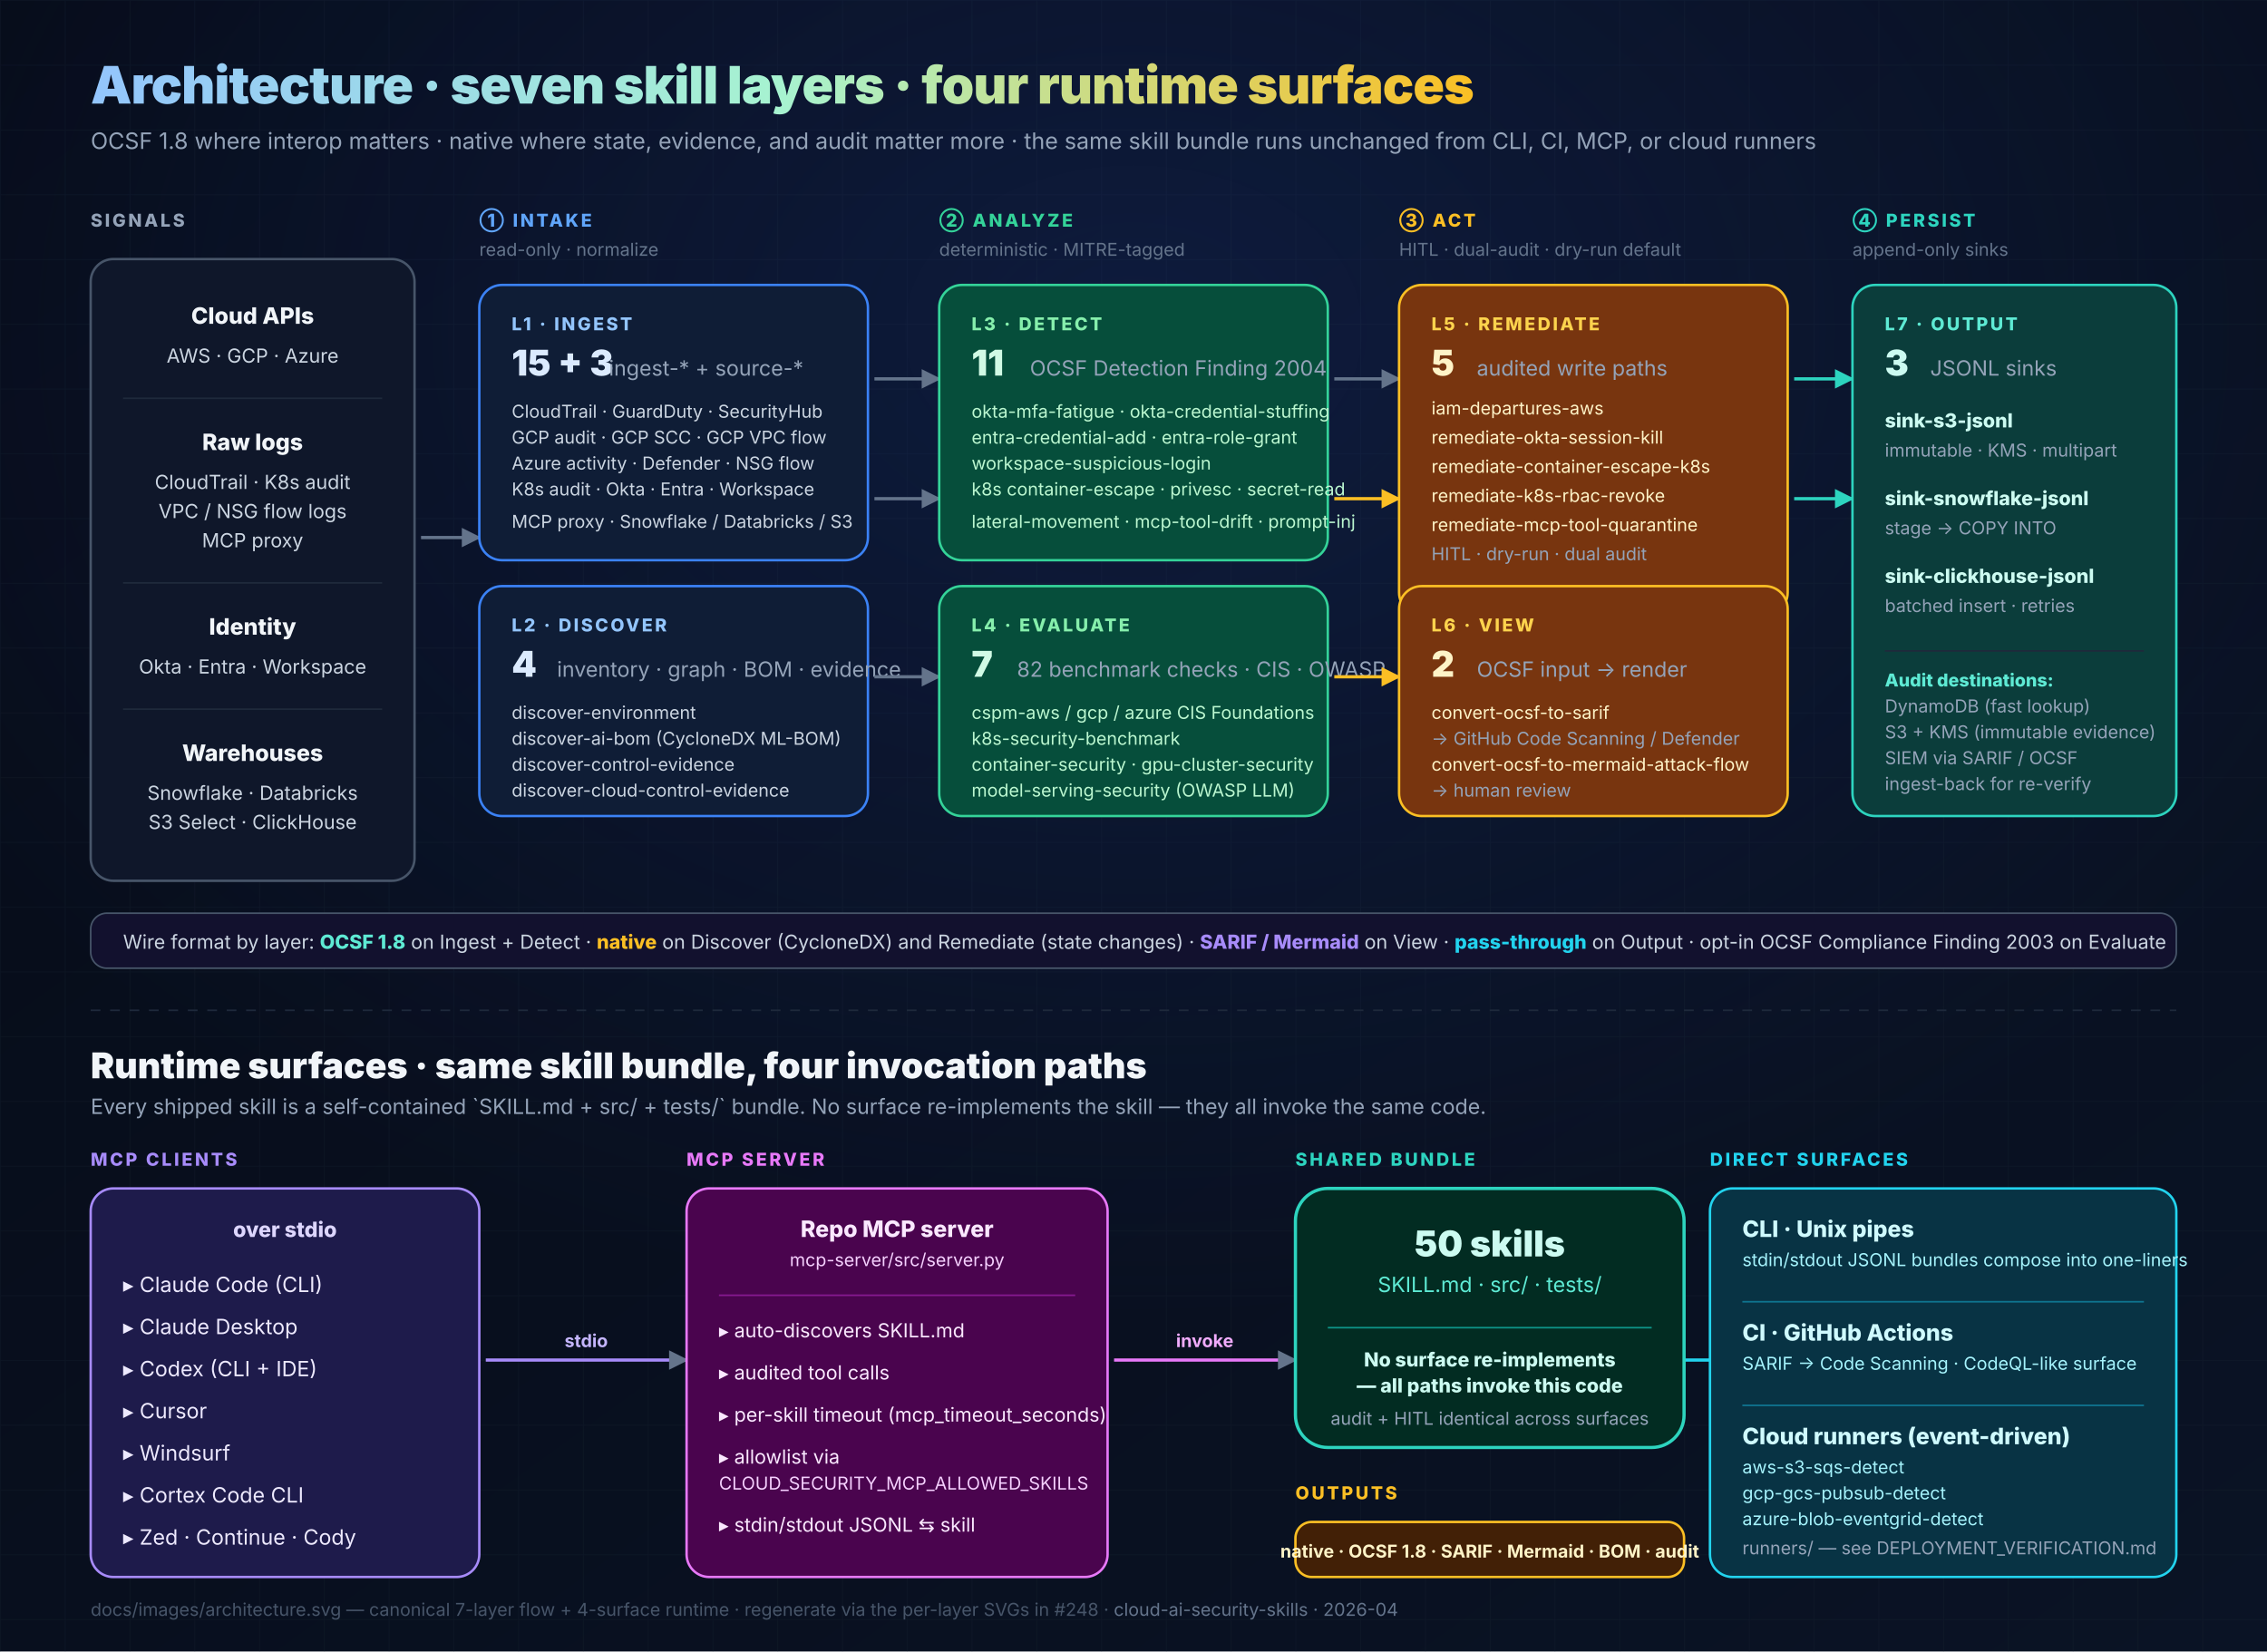
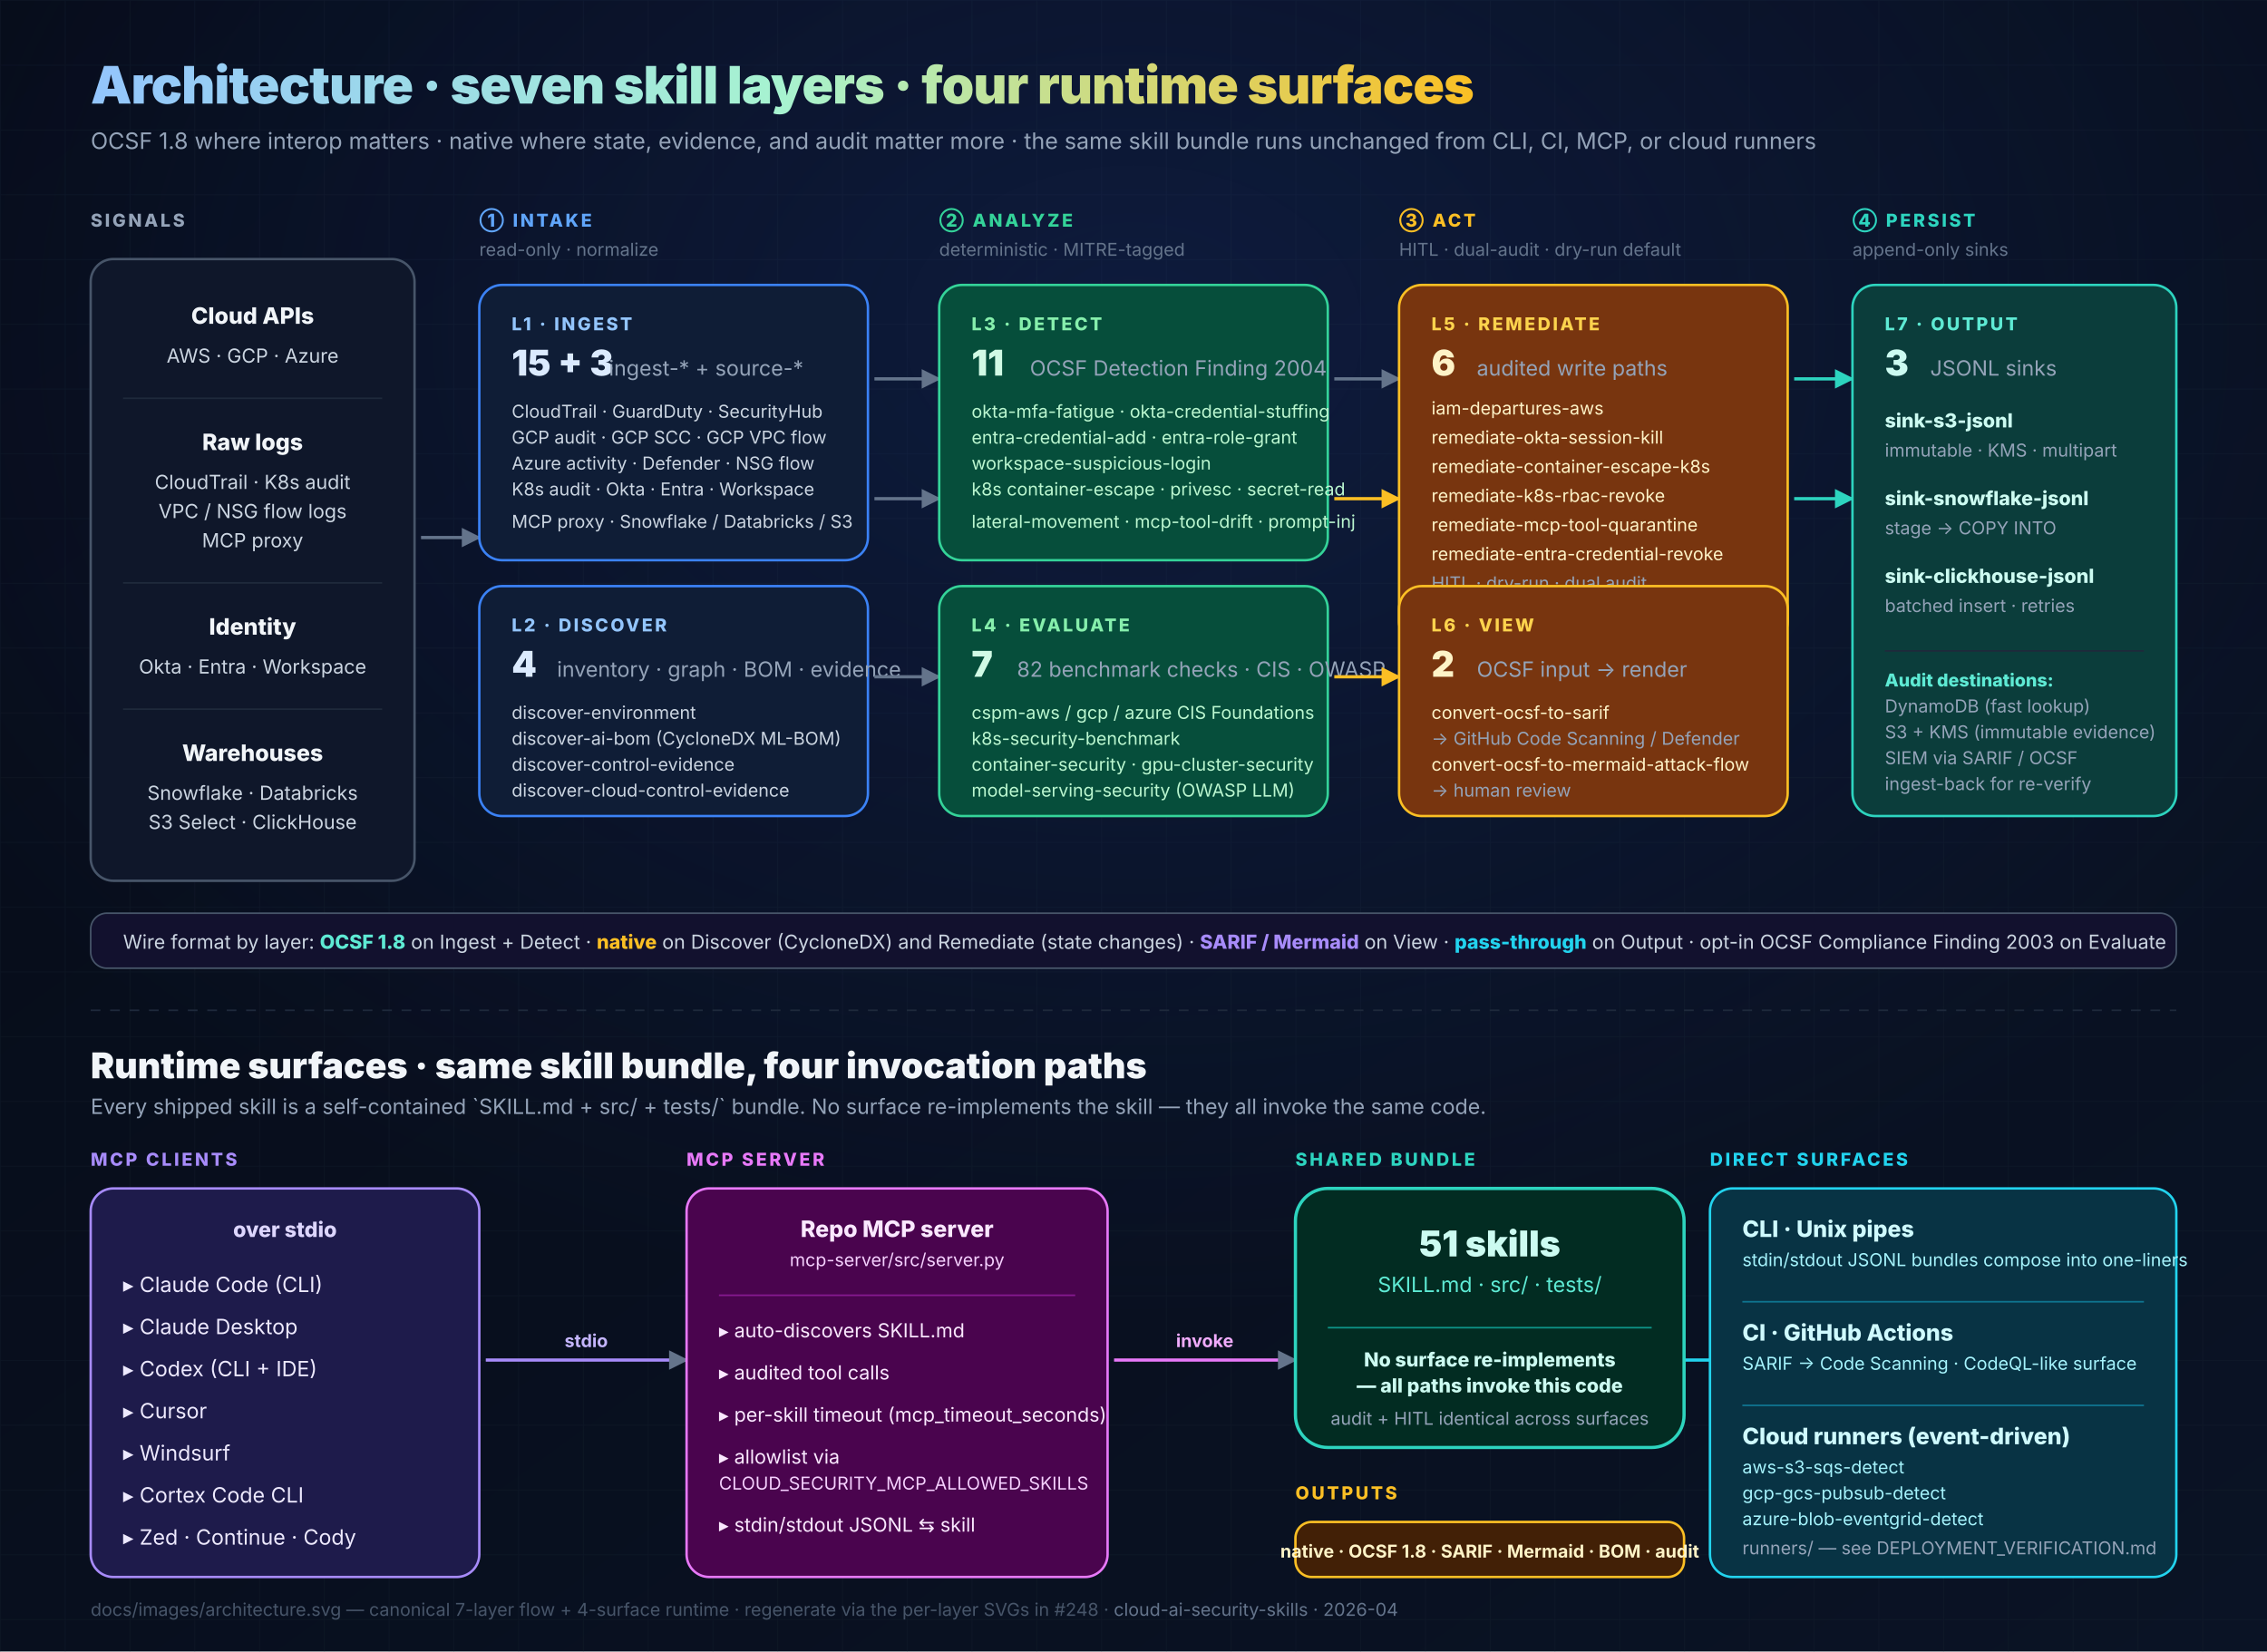
<svg xmlns="http://www.w3.org/2000/svg" width="1400" height="1020" viewBox="0 0 1400 1020" role="img" aria-labelledby="arch-title arch-desc">
  <defs>
    <linearGradient id="archBg" x1="0" y1="0" x2="1" y2="1">
      <stop offset="0%" stop-color="#060b17" />
      <stop offset="100%" stop-color="#0a1325" />
    </linearGradient>
    <radialGradient id="archGlow" cx="50%" cy="20%" r="60%">
      <stop offset="0%" stop-color="#1e3a8a" stop-opacity="0.3" />
      <stop offset="100%" stop-color="#1e3a8a" stop-opacity="0" />
    </radialGradient>
    <linearGradient id="archTitle" x1="0" y1="0" x2="1" y2="0">
      <stop offset="0%" stop-color="#93c5fd" />
      <stop offset="50%" stop-color="#a7f3d0" />
      <stop offset="100%" stop-color="#fbbf24" />
    </linearGradient>
    <pattern id="archGrid" x="0" y="0" width="40" height="40" patternUnits="userSpaceOnUse">
      <path d="M40 0H0V40" fill="none" stroke="#1e293b" stroke-opacity="0.25" stroke-width="1" />
    </pattern>
    <marker id="archArrow" viewBox="0 0 10 10" refX="9" refY="5" markerWidth="6" markerHeight="6" orient="auto">
      <path d="M 0 0 L 10 5 L 0 10 z" fill="#64748b" />
    </marker>
    <marker id="archArrowAmber" viewBox="0 0 10 10" refX="9" refY="5" markerWidth="6" markerHeight="6" orient="auto">
      <path d="M 0 0 L 10 5 L 0 10 z" fill="#fbbf24" />
    </marker>
    <marker id="archArrowTeal" viewBox="0 0 10 10" refX="9" refY="5" markerWidth="6" markerHeight="6" orient="auto">
      <path d="M 0 0 L 10 5 L 0 10 z" fill="#2dd4bf" />
    </marker>
  </defs>
  <rect width="1400" height="1020" fill="url(#archBg)" />
  <rect width="1400" height="1020" fill="url(#archGrid)" />
  <rect width="1400" height="1020" fill="url(#archGlow)" />
  <g font-family="Inter, system-ui, sans-serif">
    <text x="56" y="64" font-size="32" font-weight="900" fill="url(#archTitle)" letter-spacing="-0.5">
      Architecture · seven skill layers · four runtime surfaces
    </text>
    <text x="56" y="92" font-size="14" fill="#94a3b8">
      OCSF 1.8 where interop matters · native where state, evidence, and audit matter more · the same skill bundle runs unchanged from CLI, CI, MCP, or cloud runners
    </text>
    <g transform="translate(56,140)">
      <text x="0" y="0" font-size="11" font-weight="800" letter-spacing="1.5" fill="#94a3b8">SIGNALS</text>
      <rect x="0" y="20" width="200" height="384" rx="14" fill="#0f172a" stroke="#475569" stroke-width="1.5" />
      <text x="100" y="60" text-anchor="middle" font-size="14" font-weight="800" fill="#f1f5f9">Cloud APIs</text>
      <text x="100" y="84" text-anchor="middle" font-size="12" fill="#cbd5e1">AWS · GCP · Azure</text>
      <line x1="20" y1="106" x2="180" y2="106" stroke="#1e293b" stroke-width="1" />
      <text x="100" y="138" text-anchor="middle" font-size="14" font-weight="800" fill="#f1f5f9">Raw logs</text>
      <text x="100" y="162" text-anchor="middle" font-size="12" fill="#cbd5e1">CloudTrail · K8s audit</text>
      <text x="100" y="180" text-anchor="middle" font-size="12" fill="#cbd5e1">VPC / NSG flow logs</text>
      <text x="100" y="198" text-anchor="middle" font-size="12" fill="#cbd5e1">MCP proxy</text>
      <line x1="20" y1="220" x2="180" y2="220" stroke="#1e293b" stroke-width="1" />
      <text x="100" y="252" text-anchor="middle" font-size="14" font-weight="800" fill="#f1f5f9">Identity</text>
      <text x="100" y="276" text-anchor="middle" font-size="12" fill="#cbd5e1">Okta · Entra · Workspace</text>
      <line x1="20" y1="298" x2="180" y2="298" stroke="#1e293b" stroke-width="1" />
      <text x="100" y="330" text-anchor="middle" font-size="14" font-weight="800" fill="#f1f5f9">Warehouses</text>
      <text x="100" y="354" text-anchor="middle" font-size="12" fill="#cbd5e1">Snowflake · Databricks</text>
      <text x="100" y="372" text-anchor="middle" font-size="12" fill="#cbd5e1">S3 Select · ClickHouse</text>
    </g>
    <path d="M260,332 L296,332" stroke="#64748b" stroke-width="2" fill="none" marker-end="url(#archArrow)" />
    <g transform="translate(296,140)">
      <text x="0" y="0" font-size="11" font-weight="800" letter-spacing="1.5" fill="#60a5fa">① INTAKE</text>
      <text x="0" y="18" font-size="11" fill="#64748b">read-only · normalize</text>
      <rect x="0" y="36" width="240" height="170" rx="14" fill="#0f1d36" stroke="#3b82f6" stroke-width="1.5" />
      <text x="20" y="64" font-size="11" font-weight="800" letter-spacing="1.4" fill="#93c5fd">L1 · INGEST</text>
      <text x="20" y="92" font-size="22" font-weight="900" fill="#dbeafe">15 + 3</text>
      <text x="80" y="92" font-size="13" fill="#94a3b8">ingest-* + source-*</text>
      <text x="20" y="118" font-size="11" fill="#cbd5e1">CloudTrail · GuardDuty · SecurityHub</text>
      <text x="20" y="134" font-size="11" fill="#cbd5e1">GCP audit · GCP SCC · GCP VPC flow</text>
      <text x="20" y="150" font-size="11" fill="#cbd5e1">Azure activity · Defender · NSG flow</text>
      <text x="20" y="166" font-size="11" fill="#cbd5e1">K8s audit · Okta · Entra · Workspace</text>
      <text x="20" y="186" font-size="11" fill="#cbd5e1">MCP proxy · Snowflake / Databricks / S3</text>
      <rect x="0" y="222" width="240" height="142" rx="14" fill="#0f1d36" stroke="#3b82f6" stroke-width="1.5" />
      <text x="20" y="250" font-size="11" font-weight="800" letter-spacing="1.4" fill="#93c5fd">L2 · DISCOVER</text>
      <text x="20" y="278" font-size="22" font-weight="900" fill="#dbeafe">4</text>
      <text x="48" y="278" font-size="13" fill="#94a3b8">inventory · graph · BOM · evidence</text>
      <text x="20" y="304" font-size="11" fill="#cbd5e1">discover-environment</text>
      <text x="20" y="320" font-size="11" fill="#cbd5e1">discover-ai-bom (CycloneDX ML-BOM)</text>
      <text x="20" y="336" font-size="11" fill="#cbd5e1">discover-control-evidence</text>
      <text x="20" y="352" font-size="11" fill="#cbd5e1">discover-cloud-control-evidence</text>
    </g>
    <path d="M540,234 L580,234" stroke="#64748b" stroke-width="2" fill="none" marker-end="url(#archArrow)" />
    <path d="M540,308 L580,308" stroke="#64748b" stroke-width="2" fill="none" marker-end="url(#archArrow)" />
    <path d="M540,418 L580,418" stroke="#64748b" stroke-width="2" fill="none" marker-end="url(#archArrow)" />
    <g transform="translate(580,140)">
      <text x="0" y="0" font-size="11" font-weight="800" letter-spacing="1.5" fill="#34d399">② ANALYZE</text>
      <text x="0" y="18" font-size="11" fill="#64748b">deterministic · MITRE-tagged</text>
      <rect x="0" y="36" width="240" height="170" rx="14" fill="#064e3b" stroke="#34d399" stroke-width="1.5" />
      <text x="20" y="64" font-size="11" font-weight="800" letter-spacing="1.4" fill="#86efac">L3 · DETECT</text>
      <text x="20" y="92" font-size="22" font-weight="900" fill="#d1fae5">11</text>
      <text x="56" y="92" font-size="13" fill="#94a3b8">OCSF Detection Finding 2004</text>
      <text x="20" y="118" font-size="11" fill="#bbf7d0">okta-mfa-fatigue · okta-credential-stuffing</text>
      <text x="20" y="134" font-size="11" fill="#bbf7d0">entra-credential-add · entra-role-grant</text>
      <text x="20" y="150" font-size="11" fill="#bbf7d0">workspace-suspicious-login</text>
      <text x="20" y="166" font-size="11" fill="#bbf7d0">k8s container-escape · privesc · secret-read</text>
      <text x="20" y="186" font-size="11" fill="#bbf7d0">lateral-movement · mcp-tool-drift · prompt-inj</text>
      <rect x="0" y="222" width="240" height="142" rx="14" fill="#064e3b" stroke="#34d399" stroke-width="1.5" />
      <text x="20" y="250" font-size="11" font-weight="800" letter-spacing="1.4" fill="#86efac">L4 · EVALUATE</text>
      <text x="20" y="278" font-size="22" font-weight="900" fill="#d1fae5">7</text>
      <text x="48" y="278" font-size="13" fill="#94a3b8">82 benchmark checks · CIS · OWASP</text>
      <text x="20" y="304" font-size="11" fill="#bbf7d0">cspm-aws / gcp / azure CIS Foundations</text>
      <text x="20" y="320" font-size="11" fill="#bbf7d0">k8s-security-benchmark</text>
      <text x="20" y="336" font-size="11" fill="#bbf7d0">container-security · gpu-cluster-security</text>
      <text x="20" y="352" font-size="11" fill="#bbf7d0">model-serving-security (OWASP LLM)</text>
    </g>
    <path d="M824,234 L864,234" stroke="#64748b" stroke-width="2" fill="none" marker-end="url(#archArrow)" />
    <path d="M824,308 L864,308" stroke="#fbbf24" stroke-width="2" fill="none" marker-end="url(#archArrowAmber)" />
    <path d="M824,418 L864,418" stroke="#fbbf24" stroke-width="2" fill="none" marker-end="url(#archArrowAmber)" />
    <g transform="translate(864,140)">
      <text x="0" y="0" font-size="11" font-weight="800" letter-spacing="1.5" fill="#fbbf24">③ ACT</text>
      <text x="0" y="18" font-size="11" fill="#64748b">HITL · dual-audit · dry-run default</text>
-       <rect x="0" y="36" width="240" height="204" rx="14" fill="#78350f" stroke="#fbbf24" stroke-width="1.5" />
+       <rect x="0" y="36" width="240" height="222" rx="14" fill="#78350f" stroke="#fbbf24" stroke-width="1.5" />
      <text x="20" y="64" font-size="11" font-weight="800" letter-spacing="1.4" fill="#fcd34d">L5 · REMEDIATE</text>
-       <text x="20" y="92" font-size="22" font-weight="900" fill="#fef3c7">5</text>
+       <text x="20" y="92" font-size="22" font-weight="900" fill="#fef3c7">6</text>
      <text x="48" y="92" font-size="13" fill="#94a3b8">audited write paths</text>
      <text x="20" y="116" font-size="11" fill="#fef3c7">iam-departures-aws</text>
      <text x="20" y="134" font-size="11" fill="#fef3c7">remediate-okta-session-kill</text>
      <text x="20" y="152" font-size="11" fill="#fef3c7">remediate-container-escape-k8s</text>
      <text x="20" y="170" font-size="11" fill="#fef3c7">remediate-k8s-rbac-revoke</text>
      <text x="20" y="188" font-size="11" fill="#fef3c7">remediate-mcp-tool-quarantine</text>
-       <text x="20" y="206" font-size="11" fill="#94a3b8">  HITL · dry-run · dual audit</text>
+       <text x="20" y="206" font-size="11" fill="#fef3c7">remediate-entra-credential-revoke</text>
+       <text x="20" y="224" font-size="11" fill="#94a3b8">  HITL · dry-run · dual audit</text>
      <rect x="0" y="222" width="240" height="142" rx="14" fill="#78350f" stroke="#fbbf24" stroke-width="1.5" />
      <text x="20" y="250" font-size="11" font-weight="800" letter-spacing="1.4" fill="#fcd34d">L6 · VIEW</text>
      <text x="20" y="278" font-size="22" font-weight="900" fill="#fef3c7">2</text>
      <text x="48" y="278" font-size="13" fill="#94a3b8">OCSF input → render</text>
      <text x="20" y="304" font-size="11" fill="#fef3c7">convert-ocsf-to-sarif</text>
      <text x="20" y="320" font-size="11" fill="#94a3b8">  → GitHub Code Scanning / Defender</text>
      <text x="20" y="336" font-size="11" fill="#fef3c7">convert-ocsf-to-mermaid-attack-flow</text>
      <text x="20" y="352" font-size="11" fill="#94a3b8">  → human review</text>
    </g>
    <path d="M1108,234 L1144,234" stroke="#2dd4bf" stroke-width="2" fill="none" marker-end="url(#archArrowTeal)" />
    <path d="M1108,308 L1144,308" stroke="#2dd4bf" stroke-width="2" fill="none" marker-end="url(#archArrowTeal)" />
    <g transform="translate(1144,140)">
      <text x="0" y="0" font-size="11" font-weight="800" letter-spacing="1.5" fill="#2dd4bf">④ PERSIST</text>
      <text x="0" y="18" font-size="11" fill="#64748b">append-only sinks</text>
      <rect x="0" y="36" width="200" height="328" rx="14" fill="#0b3d3b" stroke="#2dd4bf" stroke-width="1.5" />
      <text x="20" y="64" font-size="11" font-weight="800" letter-spacing="1.4" fill="#5eead4">L7 · OUTPUT</text>
      <text x="20" y="92" font-size="22" font-weight="900" fill="#ccfbf1">3</text>
      <text x="48" y="92" font-size="13" fill="#94a3b8">JSONL sinks</text>
      <text x="20" y="124" font-size="12" font-weight="800" fill="#ccfbf1">sink-s3-jsonl</text>
      <text x="20" y="142" font-size="11" fill="#94a3b8">immutable · KMS · multipart</text>
      <text x="20" y="172" font-size="12" font-weight="800" fill="#ccfbf1">sink-snowflake-jsonl</text>
      <text x="20" y="190" font-size="11" fill="#94a3b8">stage → COPY INTO</text>
      <text x="20" y="220" font-size="12" font-weight="800" fill="#ccfbf1">sink-clickhouse-jsonl</text>
      <text x="20" y="238" font-size="11" fill="#94a3b8">batched insert · retries</text>
      <line x1="20" y1="262" x2="180" y2="262" stroke="#1e293b" stroke-width="1" />
      <text x="20" y="284" font-size="11" font-weight="800" fill="#5eead4">Audit destinations:</text>
      <text x="20" y="300" font-size="11" fill="#94a3b8">DynamoDB (fast lookup)</text>
      <text x="20" y="316" font-size="11" fill="#94a3b8">S3 + KMS (immutable evidence)</text>
      <text x="20" y="332" font-size="11" fill="#94a3b8">SIEM via SARIF / OCSF</text>
      <text x="20" y="348" font-size="11" fill="#94a3b8">ingest-back for re-verify</text>
    </g>
    <g transform="translate(56,564)">
      <rect x="0" y="0" width="1288" height="34" rx="10" fill="#12112e" stroke="#475569" stroke-width="1" />
      <text x="20" y="22" font-size="12" fill="#cbd5e1">
        Wire format by layer: <tspan font-weight="800" fill="#5eead4">OCSF 1.8</tspan> on Ingest + Detect ·
        <tspan font-weight="800" fill="#fbbf24">native</tspan> on Discover (CycloneDX) and Remediate (state changes) ·
        <tspan font-weight="800" fill="#a78bfa">SARIF / Mermaid</tspan> on View ·
        <tspan font-weight="800" fill="#22d3ee">pass-through</tspan> on Output ·
        opt-in OCSF Compliance Finding 2003 on Evaluate
      </text>
    </g>
    <line x1="56" y1="624" x2="1344" y2="624" stroke="#1e293b" stroke-width="1" stroke-dasharray="6 6" />
    <text x="56" y="666" font-size="22" font-weight="900" fill="#f1f5f9">
      Runtime surfaces · same skill bundle, four invocation paths
    </text>
    <text x="56" y="688" font-size="13" fill="#94a3b8">
      Every shipped skill is a self-contained `SKILL.md + src/ + tests/` bundle. No surface re-implements the skill — they all invoke the same code.
    </text>
    <g transform="translate(56,720)">
      <text x="0" y="0" font-size="11" font-weight="800" letter-spacing="1.5" fill="#a78bfa">MCP CLIENTS</text>
      <rect x="0" y="14" width="240" height="240" rx="14" fill="#1e1b4b" stroke="#a78bfa" stroke-width="1.5" />
      <text x="120" y="44" text-anchor="middle" font-size="13" font-weight="800" fill="#ddd6fe">over stdio</text>
      <g font-size="13" fill="#ede9fe">
        <text x="20" y="78">▸ Claude Code (CLI)</text>
        <text x="20" y="104">▸ Claude Desktop</text>
        <text x="20" y="130">▸ Codex (CLI + IDE)</text>
        <text x="20" y="156">▸ Cursor</text>
        <text x="20" y="182">▸ Windsurf</text>
        <text x="20" y="208">▸ Cortex Code CLI</text>
        <text x="20" y="234">▸ Zed · Continue · Cody</text>
      </g>
    </g>
    <path d="M300,840 L424,840" stroke="#a78bfa" stroke-width="2" fill="none" marker-end="url(#archArrow)" />
    <text x="362" y="832" text-anchor="middle" font-size="11" font-weight="700" fill="#c4b5fd">stdio</text>
    <g transform="translate(424,720)">
      <text x="0" y="0" font-size="11" font-weight="800" letter-spacing="1.5" fill="#e879f9">MCP SERVER</text>
      <rect x="0" y="14" width="260" height="240" rx="14" fill="#4a044e" stroke="#e879f9" stroke-width="1.5" />
      <text x="130" y="44" text-anchor="middle" font-size="14" font-weight="800" fill="#fae8ff">Repo MCP server</text>
      <text x="130" y="62" text-anchor="middle" font-size="11" fill="#f5d0fe">mcp-server/src/server.py</text>
      <line x1="20" y1="80" x2="240" y2="80" stroke="#86198f" stroke-width="1" />
      <g font-size="12" fill="#fae8ff">
        <text x="20" y="106">▸ auto-discovers SKILL.md</text>
        <text x="20" y="132">▸ audited tool calls</text>
        <text x="20" y="158">▸ per-skill timeout (mcp_timeout_seconds)</text>
        <text x="20" y="184">▸ allowlist via</text>
        <text x="20" y="200" font-size="11" fill="#f5d0fe">  CLOUD_SECURITY_MCP_ALLOWED_SKILLS</text>
        <text x="20" y="226">▸ stdin/stdout JSONL ⇆ skill</text>
      </g>
    </g>
    <path d="M688,840 L800,840" stroke="#e879f9" stroke-width="2" fill="none" marker-end="url(#archArrow)" />
    <text x="744" y="832" text-anchor="middle" font-size="11" font-weight="700" fill="#f0abfc">invoke</text>
    <g transform="translate(1056,720)">
      <text x="0" y="0" font-size="11" font-weight="800" letter-spacing="1.5" fill="#22d3ee">DIRECT SURFACES</text>
      <rect x="0" y="14" width="288" height="240" rx="14" fill="#083344" stroke="#22d3ee" stroke-width="1.5" />
      <text x="20" y="44" font-size="14" font-weight="800" fill="#cffafe">CLI · Unix pipes</text>
      <text x="20" y="62" font-size="11" fill="#a5f3fc">stdin/stdout JSONL bundles compose into one-liners</text>
      <line x1="20" y1="84" x2="268" y2="84" stroke="#0e7490" stroke-width="1" />
      <text x="20" y="108" font-size="14" font-weight="800" fill="#cffafe">CI · GitHub Actions</text>
      <text x="20" y="126" font-size="11" fill="#a5f3fc">SARIF → Code Scanning · CodeQL-like surface</text>
      <line x1="20" y1="148" x2="268" y2="148" stroke="#0e7490" stroke-width="1" />
      <text x="20" y="172" font-size="14" font-weight="800" fill="#cffafe">Cloud runners (event-driven)</text>
      <text x="20" y="190" font-size="11" fill="#a5f3fc">aws-s3-sqs-detect</text>
      <text x="20" y="206" font-size="11" fill="#a5f3fc">gcp-gcs-pubsub-detect</text>
      <text x="20" y="222" font-size="11" fill="#a5f3fc">azure-blob-eventgrid-detect</text>
      <text x="20" y="240" font-size="11" fill="#94a3b8">runners/ — see DEPLOYMENT_VERIFICATION.md</text>
    </g>
    <path d="M1056,840 C 1000,840 980,840 960,840" stroke="#22d3ee" stroke-width="2" fill="none" marker-end="url(#archArrow)" />
    <g transform="translate(800,720)">
      <text x="0" y="0" font-size="11" font-weight="800" letter-spacing="1.5" fill="#2dd4bf">SHARED BUNDLE</text>
      <rect x="0" y="14" width="240" height="160" rx="20" fill="#022c22" stroke="#2dd4bf" stroke-width="2" />
-       <text x="120" y="56" text-anchor="middle" font-size="22" font-weight="900" fill="#ccfbf1">50 skills</text>
+       <text x="120" y="56" text-anchor="middle" font-size="22" font-weight="900" fill="#ccfbf1">51 skills</text>
      <text x="120" y="78" text-anchor="middle" font-size="13" fill="#5eead4">SKILL.md · src/ · tests/</text>
      <line x1="20" y1="100" x2="220" y2="100" stroke="#0d9488" stroke-width="1" />
      <text x="120" y="124" text-anchor="middle" font-size="12" font-weight="800" fill="#ccfbf1">No surface re-implements</text>
      <text x="120" y="140" text-anchor="middle" font-size="12" font-weight="800" fill="#ccfbf1">— all paths invoke this code</text>
      <text x="120" y="160" text-anchor="middle" font-size="11" fill="#94a3b8">audit + HITL identical across surfaces</text>
      <text x="0" y="206" font-size="11" font-weight="800" letter-spacing="1.5" fill="#fbbf24">OUTPUTS</text>
      <rect x="0" y="220" width="240" height="34" rx="10" fill="#422006" stroke="#fbbf24" stroke-width="1.5" />
      <text x="120" y="242" text-anchor="middle" font-size="11" font-weight="700" fill="#fef3c7">native · OCSF 1.8 · SARIF · Mermaid · BOM · audit</text>
    </g>
    <text x="56" y="998" font-size="11" fill="#475569">
      docs/images/architecture.svg — canonical 7-layer flow + 4-surface runtime · regenerate via the per-layer SVGs in #248 ·
      <tspan fill="#64748b">cloud-ai-security-skills · 2026-04</tspan>
    </text>
  </g>
</svg>
